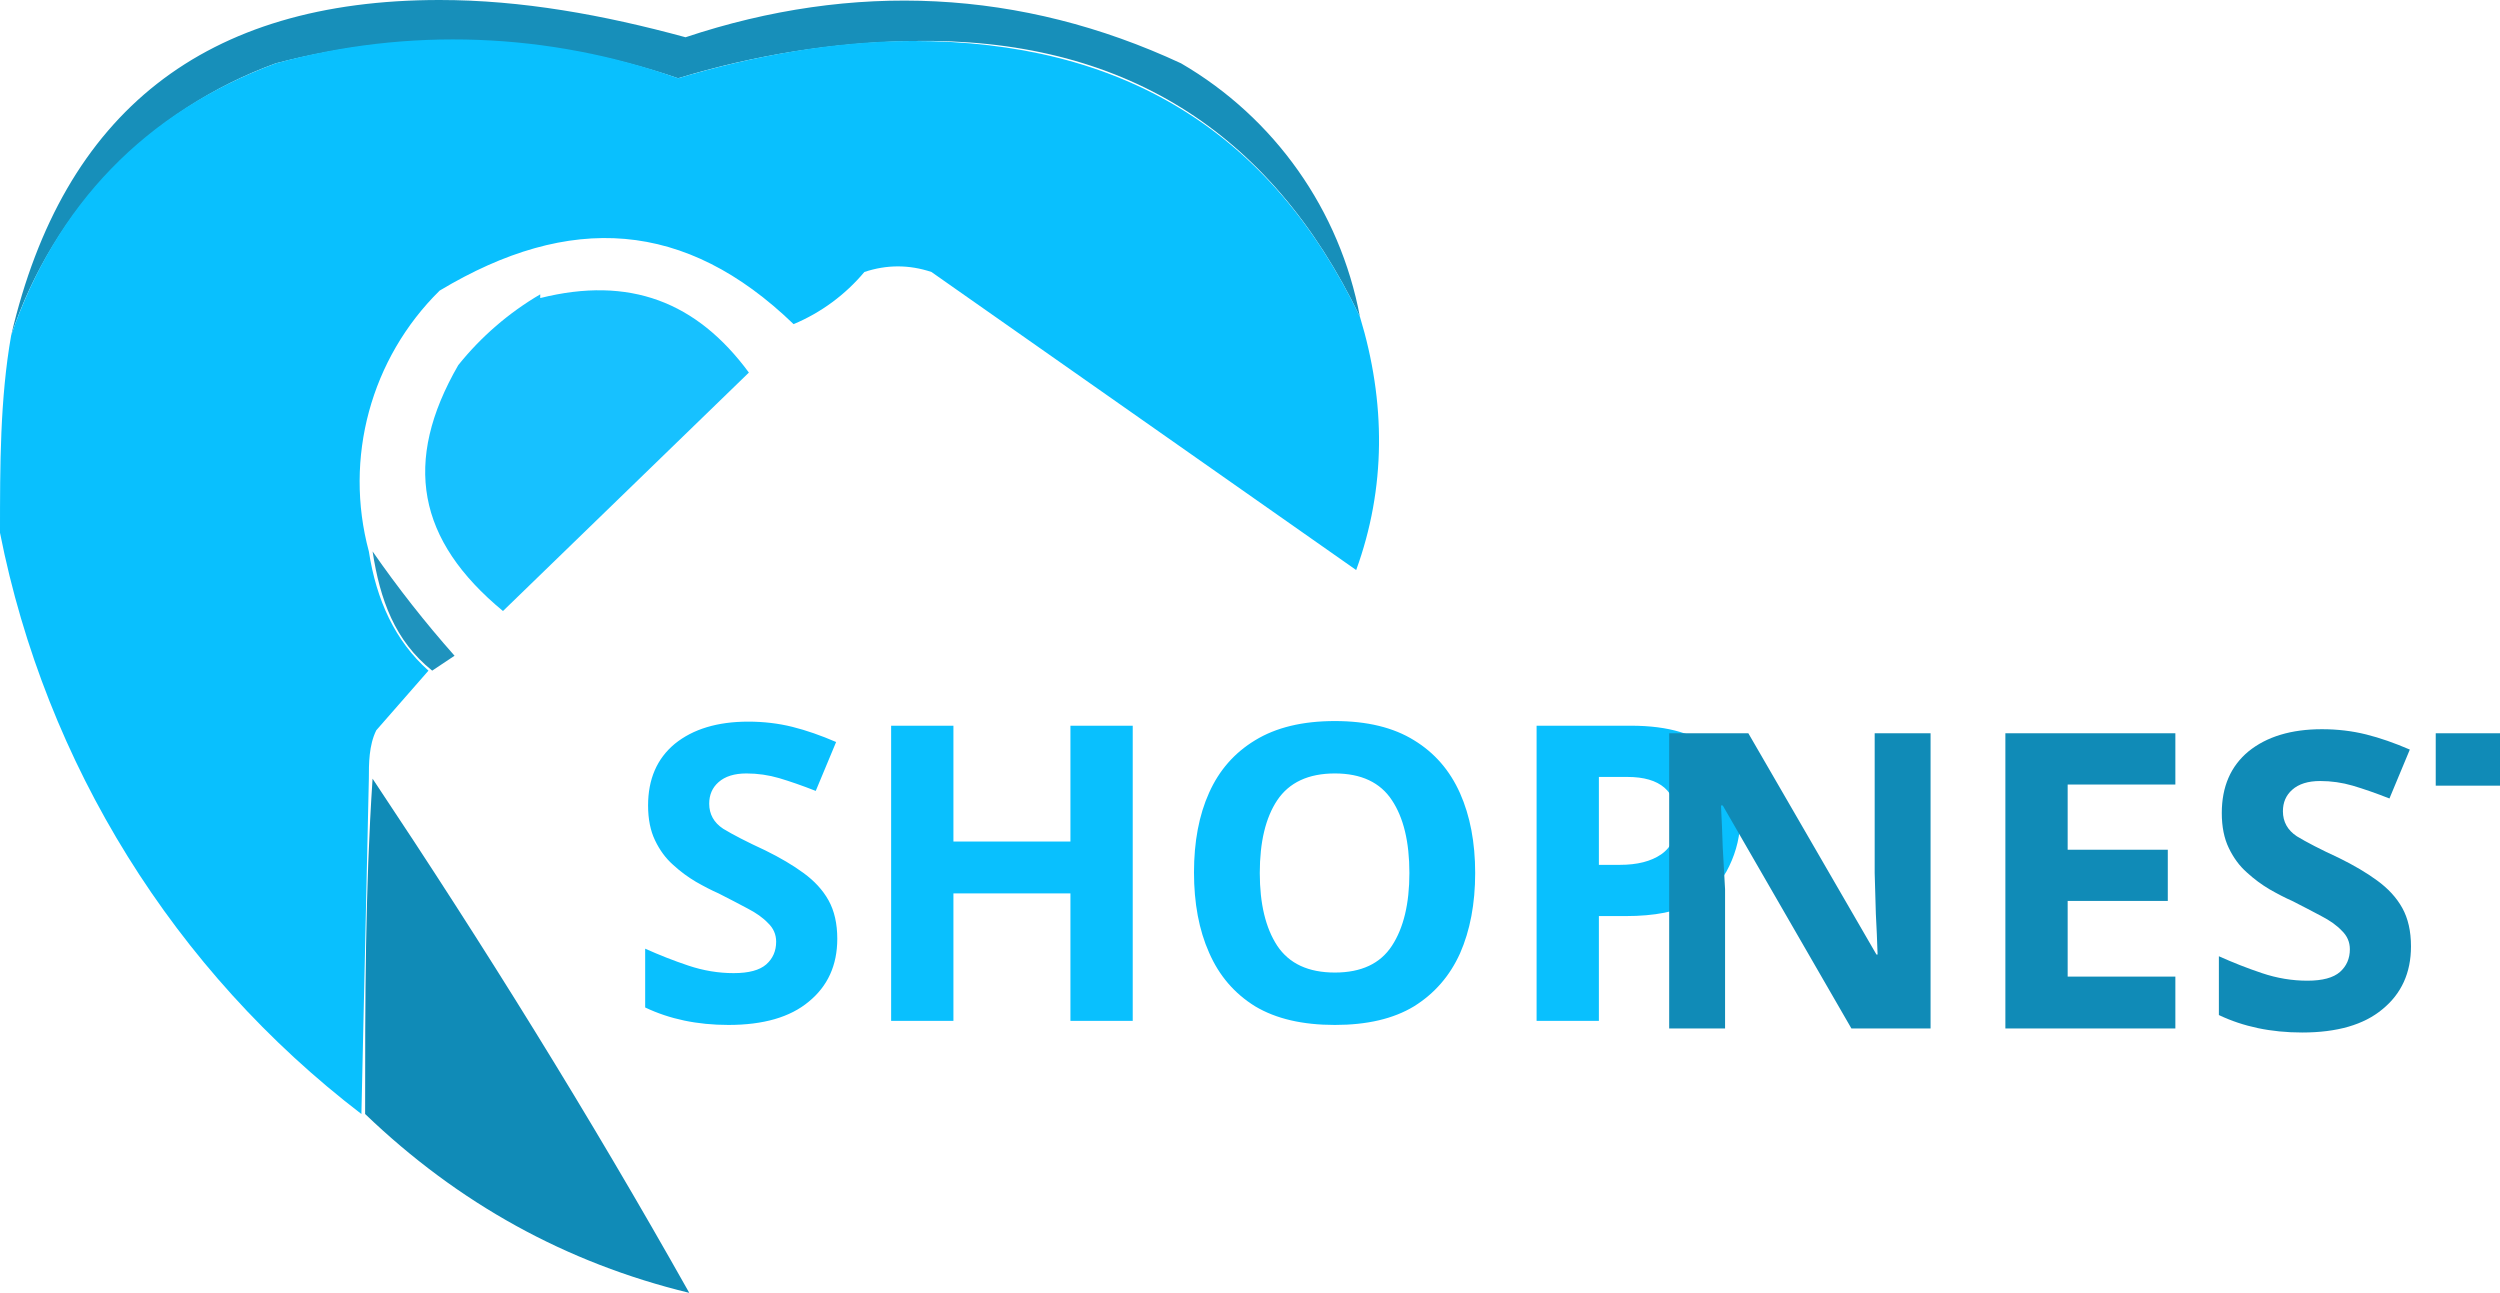
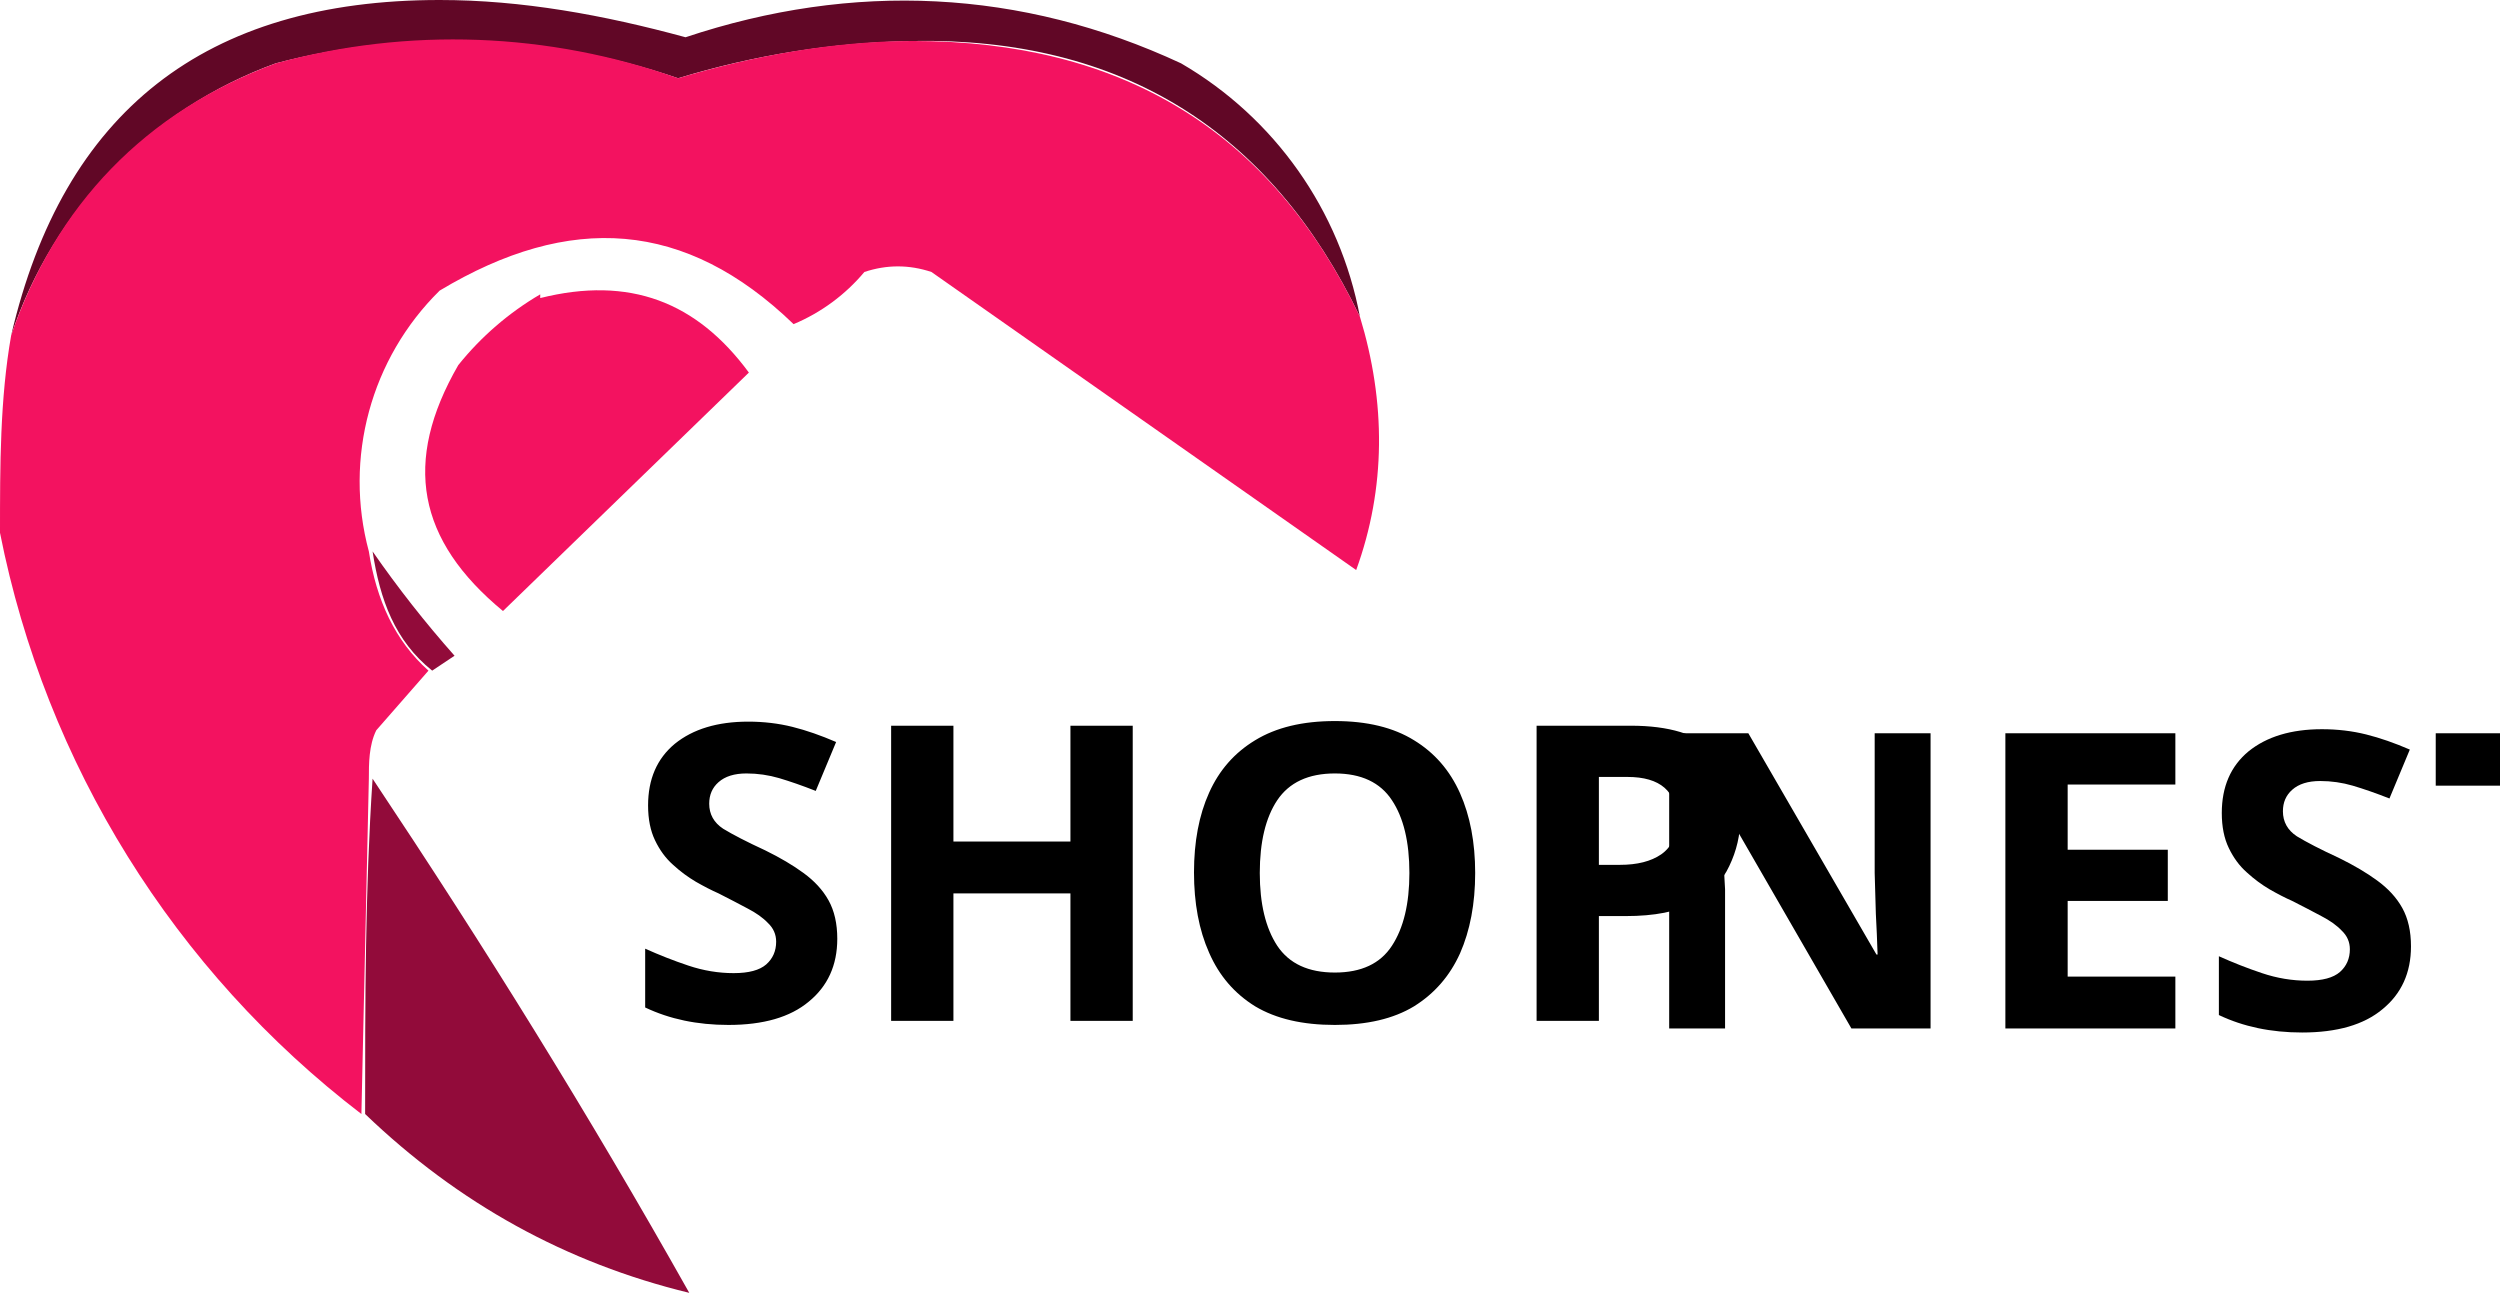
<svg xmlns="http://www.w3.org/2000/svg" xml:space="preserve" viewBox="0 0 67.1 34.7">
  <g fill-rule="evenodd" clip-rule="evenodd" image-rendering="optimizeQuality" shape-rendering="geometricPrecision" text-rendering="geometricPrecision">
-     <path fill="#178fba" d="M36.5 8.5c-2.4-5-6.4-7.5-12-7.4a23 23 0 0 0-6.3 1 18.7 18.7 0 0 0-10.8-.4A11.7 11.7 0 0 0 .3 9c1.4-6 5.2-9 11.5-9 2.2 0 4.4.4 6.6 1 4.5-1.5 9-1.3 13.3.7a10 10 0 0 1 4.8 6.8z" />
-     <path fill="#09c0fe" d="M36.5 8.5c.7 2.3.7 4.6-.1 6.8L25 7.3c-.6-.2-1.2-.2-1.8 0a5 5 0 0 1-1.9 1.4c-2.9-2.8-6-3-9.5-.9a7.2 7.2 0 0 0-1.9 7c.2 1.3.7 2.4 1.6 3.2l-1.4 1.6c-.2.4-.2.9-.2 1.3l-.2 9A26 26 0 0 1 0 14.3c0-1.8 0-3.6.3-5.3 1.2-3.5 3.6-6 7.1-7.3a18 18 0 0 1 10.8.4c2-.6 4.2-1 6.3-1 5.6 0 9.6 2.4 12 7.4z" />
-     <path fill="#17c1ff" d="M14.5 8c2.4-.6 4.2.1 5.6 2l-6.6 6.4c-2.3-1.9-2.7-4-1.2-6.6a8 8 0 0 1 2.2-1.9z" />
-     <path fill="#1f93be" d="M10 14.8a30 30 0 0 0 2.2 2.8l-.6.4c-1-.8-1.4-1.9-1.6-3.2z" />
-     <path fill="#108bb7" d="M10 20.9c3 4.5 5.8 9 8.5 13.8-3.3-.8-6.2-2.4-8.7-4.8 0-3 0-6 .2-9z" />
+     <path fill="#610726" d="M36.5 8.5c-2.4-5-6.4-7.5-12-7.4a23 23 0 0 0-6.3 1 18.7 18.7 0 0 0-10.8-.4A11.7 11.7 0 0 0 .3 9c1.4-6 5.2-9 11.5-9 2.2 0 4.4.4 6.6 1 4.5-1.5 9-1.3 13.3.7a10 10 0 0 1 4.8 6.8z" />
+     <path fill="#F31260" d="M36.5 8.5c.7 2.3.7 4.6-.1 6.8L25 7.3c-.6-.2-1.2-.2-1.8 0a5 5 0 0 1-1.9 1.4c-2.9-2.8-6-3-9.5-.9a7.2 7.2 0 0 0-1.9 7c.2 1.3.7 2.4 1.6 3.2l-1.4 1.6c-.2.4-.2.9-.2 1.3l-.2 9A26 26 0 0 1 0 14.3c0-1.8 0-3.6.3-5.3 1.2-3.5 3.6-6 7.1-7.3a18 18 0 0 1 10.8.4c2-.6 4.2-1 6.3-1 5.6 0 9.6 2.4 12 7.4z" />
+     <path fill="#F31260" d="M14.5 8c2.4-.6 4.2.1 5.6 2l-6.6 6.4c-2.3-1.9-2.7-4-1.2-6.6a8 8 0 0 1 2.2-1.9z" />
+     <path fill="#920B3A" d="M10 14.8a30 30 0 0 0 2.2 2.8l-.6.4c-1-.8-1.4-1.9-1.6-3.2z" />
+     <path fill="#920B3A" d="M10 20.9c3 4.5 5.8 9 8.5 13.8-3.3-.8-6.2-2.4-8.7-4.8 0-3 0-6 .2-9z" />
  </g>
  <g stroke-width="0" font-size="11.1">
-     <text xml:space="preserve" x="421.3" y="157" fill="#09c0fe" font-family="Elephant" style="-inkscape-font-specification:&quot;Elephant, Normal&quot;" transform="translate(-404.5 -129.6)">
+     <text xml:space="preserve" x="421.3" y="157" fill="#000000" font-family="Elephant" style="-inkscape-font-specification:&quot;Elephant, Normal&quot;" transform="translate(-404.5 -129.6)">
      <tspan x="421.3" y="157" font-family="Tw Cen MT" font-weight="700" style="-inkscape-font-specification:&quot;Tw Cen MT, Bold&quot;;font-variant-ligatures:normal;font-variant-caps:normal;font-variant-numeric:normal;font-variant-east-asian:normal">SHOP</tspan>
    </text>
-     <text xml:space="preserve" x="448.3" y="157.2" fill="#108bb7" font-family="Tw Cen MT" font-weight="700" style="-inkscape-font-specification:&quot;Tw Cen MT, Bold&quot;;font-variant-ligatures:normal;font-variant-caps:normal;font-variant-numeric:normal;font-variant-east-asian:normal" transform="translate(-404.5 -129.6)">
+     <text xml:space="preserve" x="448.3" y="157.2" fill="#000000" font-family="Tw Cen MT" font-weight="700" style="-inkscape-font-specification:&quot;Tw Cen MT, Bold&quot;;font-variant-ligatures:normal;font-variant-caps:normal;font-variant-numeric:normal;font-variant-east-asian:normal" transform="translate(-404.5 -129.6)">
      <tspan x="448.3" y="157.2">NEST</tspan>
    </text>
  </g>
</svg>
